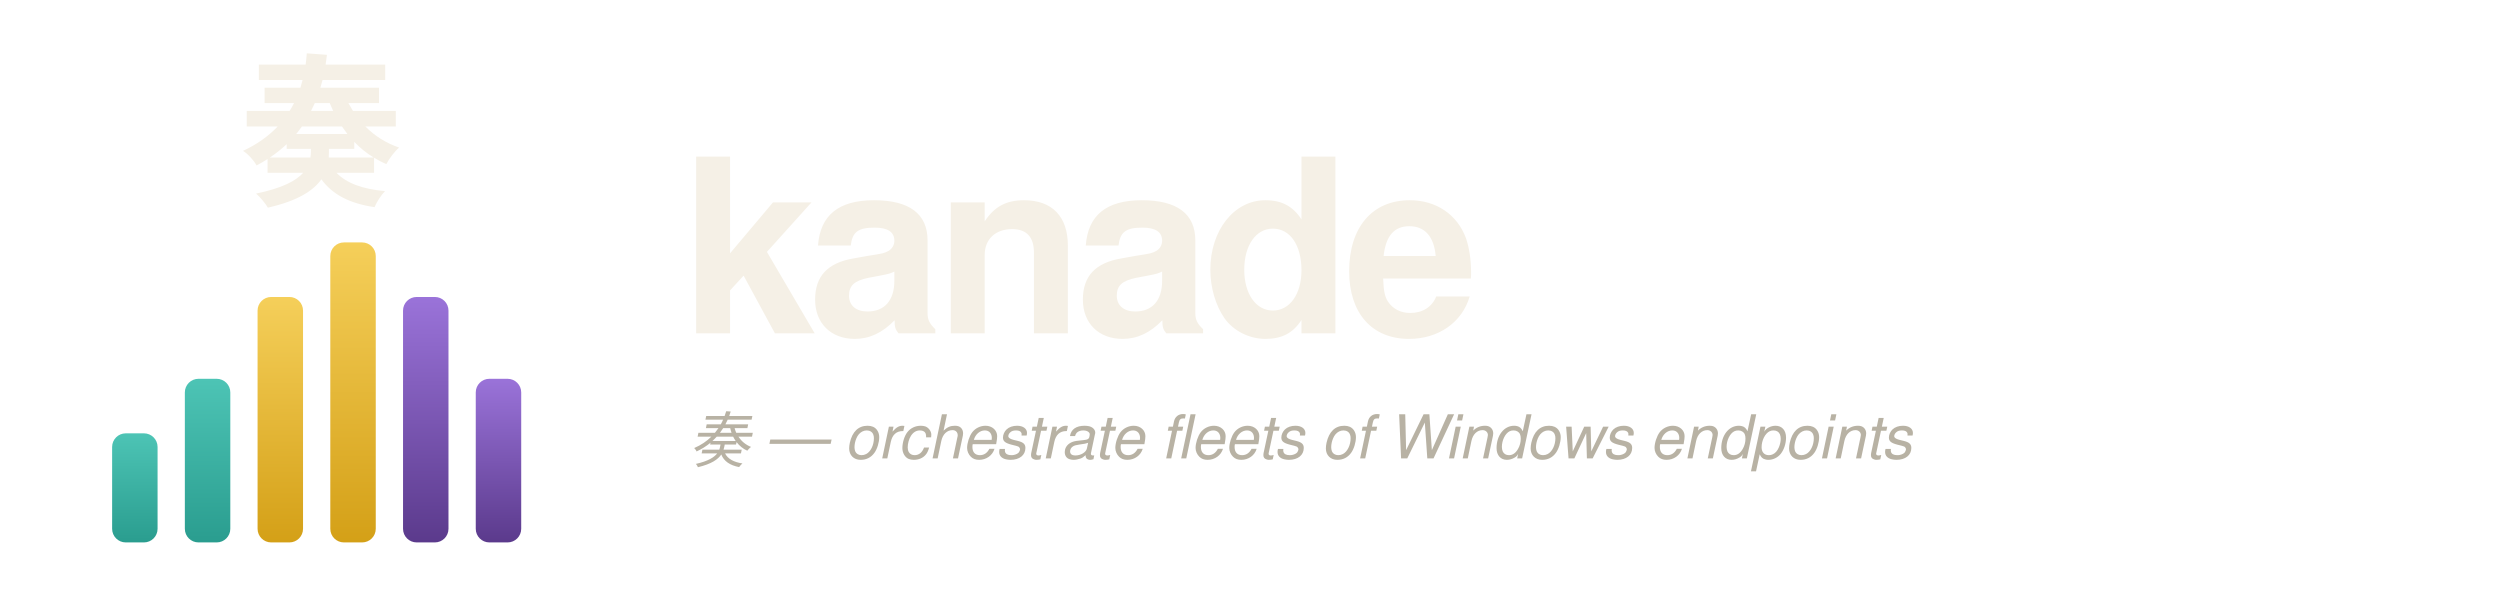
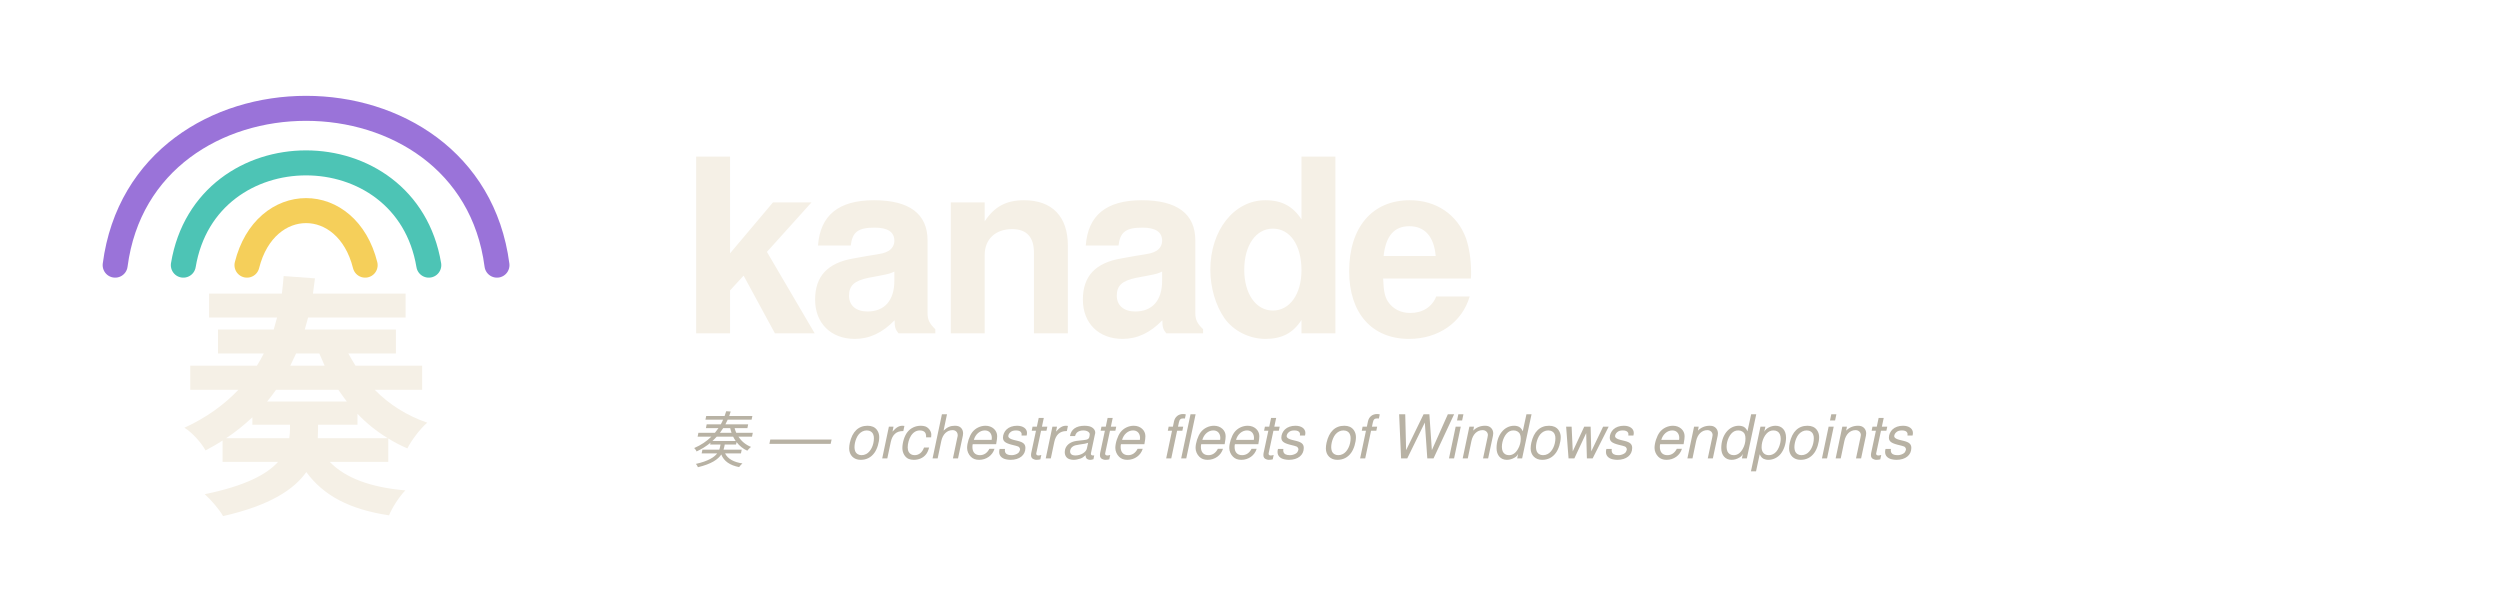
<svg xmlns="http://www.w3.org/2000/svg" viewBox="0 0 660 160" role="img" aria-label="kanade — orchestrate fleets of Windows endpoints (dark)">
-   <defs>
-     <linearGradient id="g-teal" x1="0" y1="0" x2="0" y2="1">
-       <stop offset="0" stop-color="#4dc4b5" />
-       <stop offset="1" stop-color="#2a9d8f" />
-     </linearGradient>
-     <linearGradient id="g-amber" x1="0" y1="0" x2="0" y2="1">
-       <stop offset="0" stop-color="#f5cf5a" />
-       <stop offset="1" stop-color="#d4a017" />
-     </linearGradient>
-     <linearGradient id="g-violet" x1="0" y1="0" x2="0" y2="1">
-       <stop offset="0" stop-color="#9a73d9" />
-       <stop offset="1" stop-color="#5b3a8c" />
-     </linearGradient>
-   </defs>
-   <g transform="translate(8, 4) scale(0.6)">
-     <g>
-       <rect x="36" y="184" width="20" height="48" rx="6" fill="url(#g-teal)" />
-       <rect x="68" y="160" width="20" height="72" rx="6" fill="url(#g-teal)" />
-       <rect x="100" y="124" width="20" height="108" rx="6" fill="url(#g-amber)" />
-       <rect x="132" y="100" width="20" height="132" rx="6" fill="url(#g-amber)" />
-       <rect x="164" y="124" width="20" height="108" rx="6" fill="url(#g-violet)" />
-       <rect x="196" y="160" width="20" height="72" rx="6" fill="url(#g-violet)" />
+   <g transform="translate(4, 4) scale(0.6)">
+     <g fill="none" stroke-width="11" stroke-linecap="round">
+       <path d="M 44 110 C 56 18, 200 18, 212 110" stroke="#9a73d9" />
+       <path d="M 74 110 C 84 50, 172 50, 182 110" stroke="#4dc4b5" />
+       <path d="M 102 110 C 110 78, 146 78, 154 110" stroke="#f5cf5a" />
    </g>
-     <text x="128" y="78" font-family="'Noto Serif JP', 'Yu Mincho', 'Hiragino Mincho ProN', 'IPAexMincho', 'Source Han Serif JP', serif" font-size="72" font-weight="700" fill="#f5f0e6" text-anchor="middle">奏</text>
+     <text x="128" y="210" font-family="'Noto Serif JP', 'Yu Mincho', 'Hiragino Mincho ProN', 'IPAexMincho', 'Source Han Serif JP', serif" font-size="112" font-weight="700" fill="#f5f0e6" text-anchor="middle">奏</text>
  </g>
  <text x="180" y="88" font-family="-apple-system, BlinkMacSystemFont, 'Segoe UI', Helvetica, Arial, sans-serif" font-weight="700" font-size="64" letter-spacing="-2" fill="#f5f0e6">kanade</text>
  <text x="182" y="122" font-family="-apple-system, BlinkMacSystemFont, 'Segoe UI', Helvetica, Arial, sans-serif" font-style="italic" font-size="16" fill="#b8b2a4">奏 — orchestrate fleets of Windows endpoints</text>
</svg>
